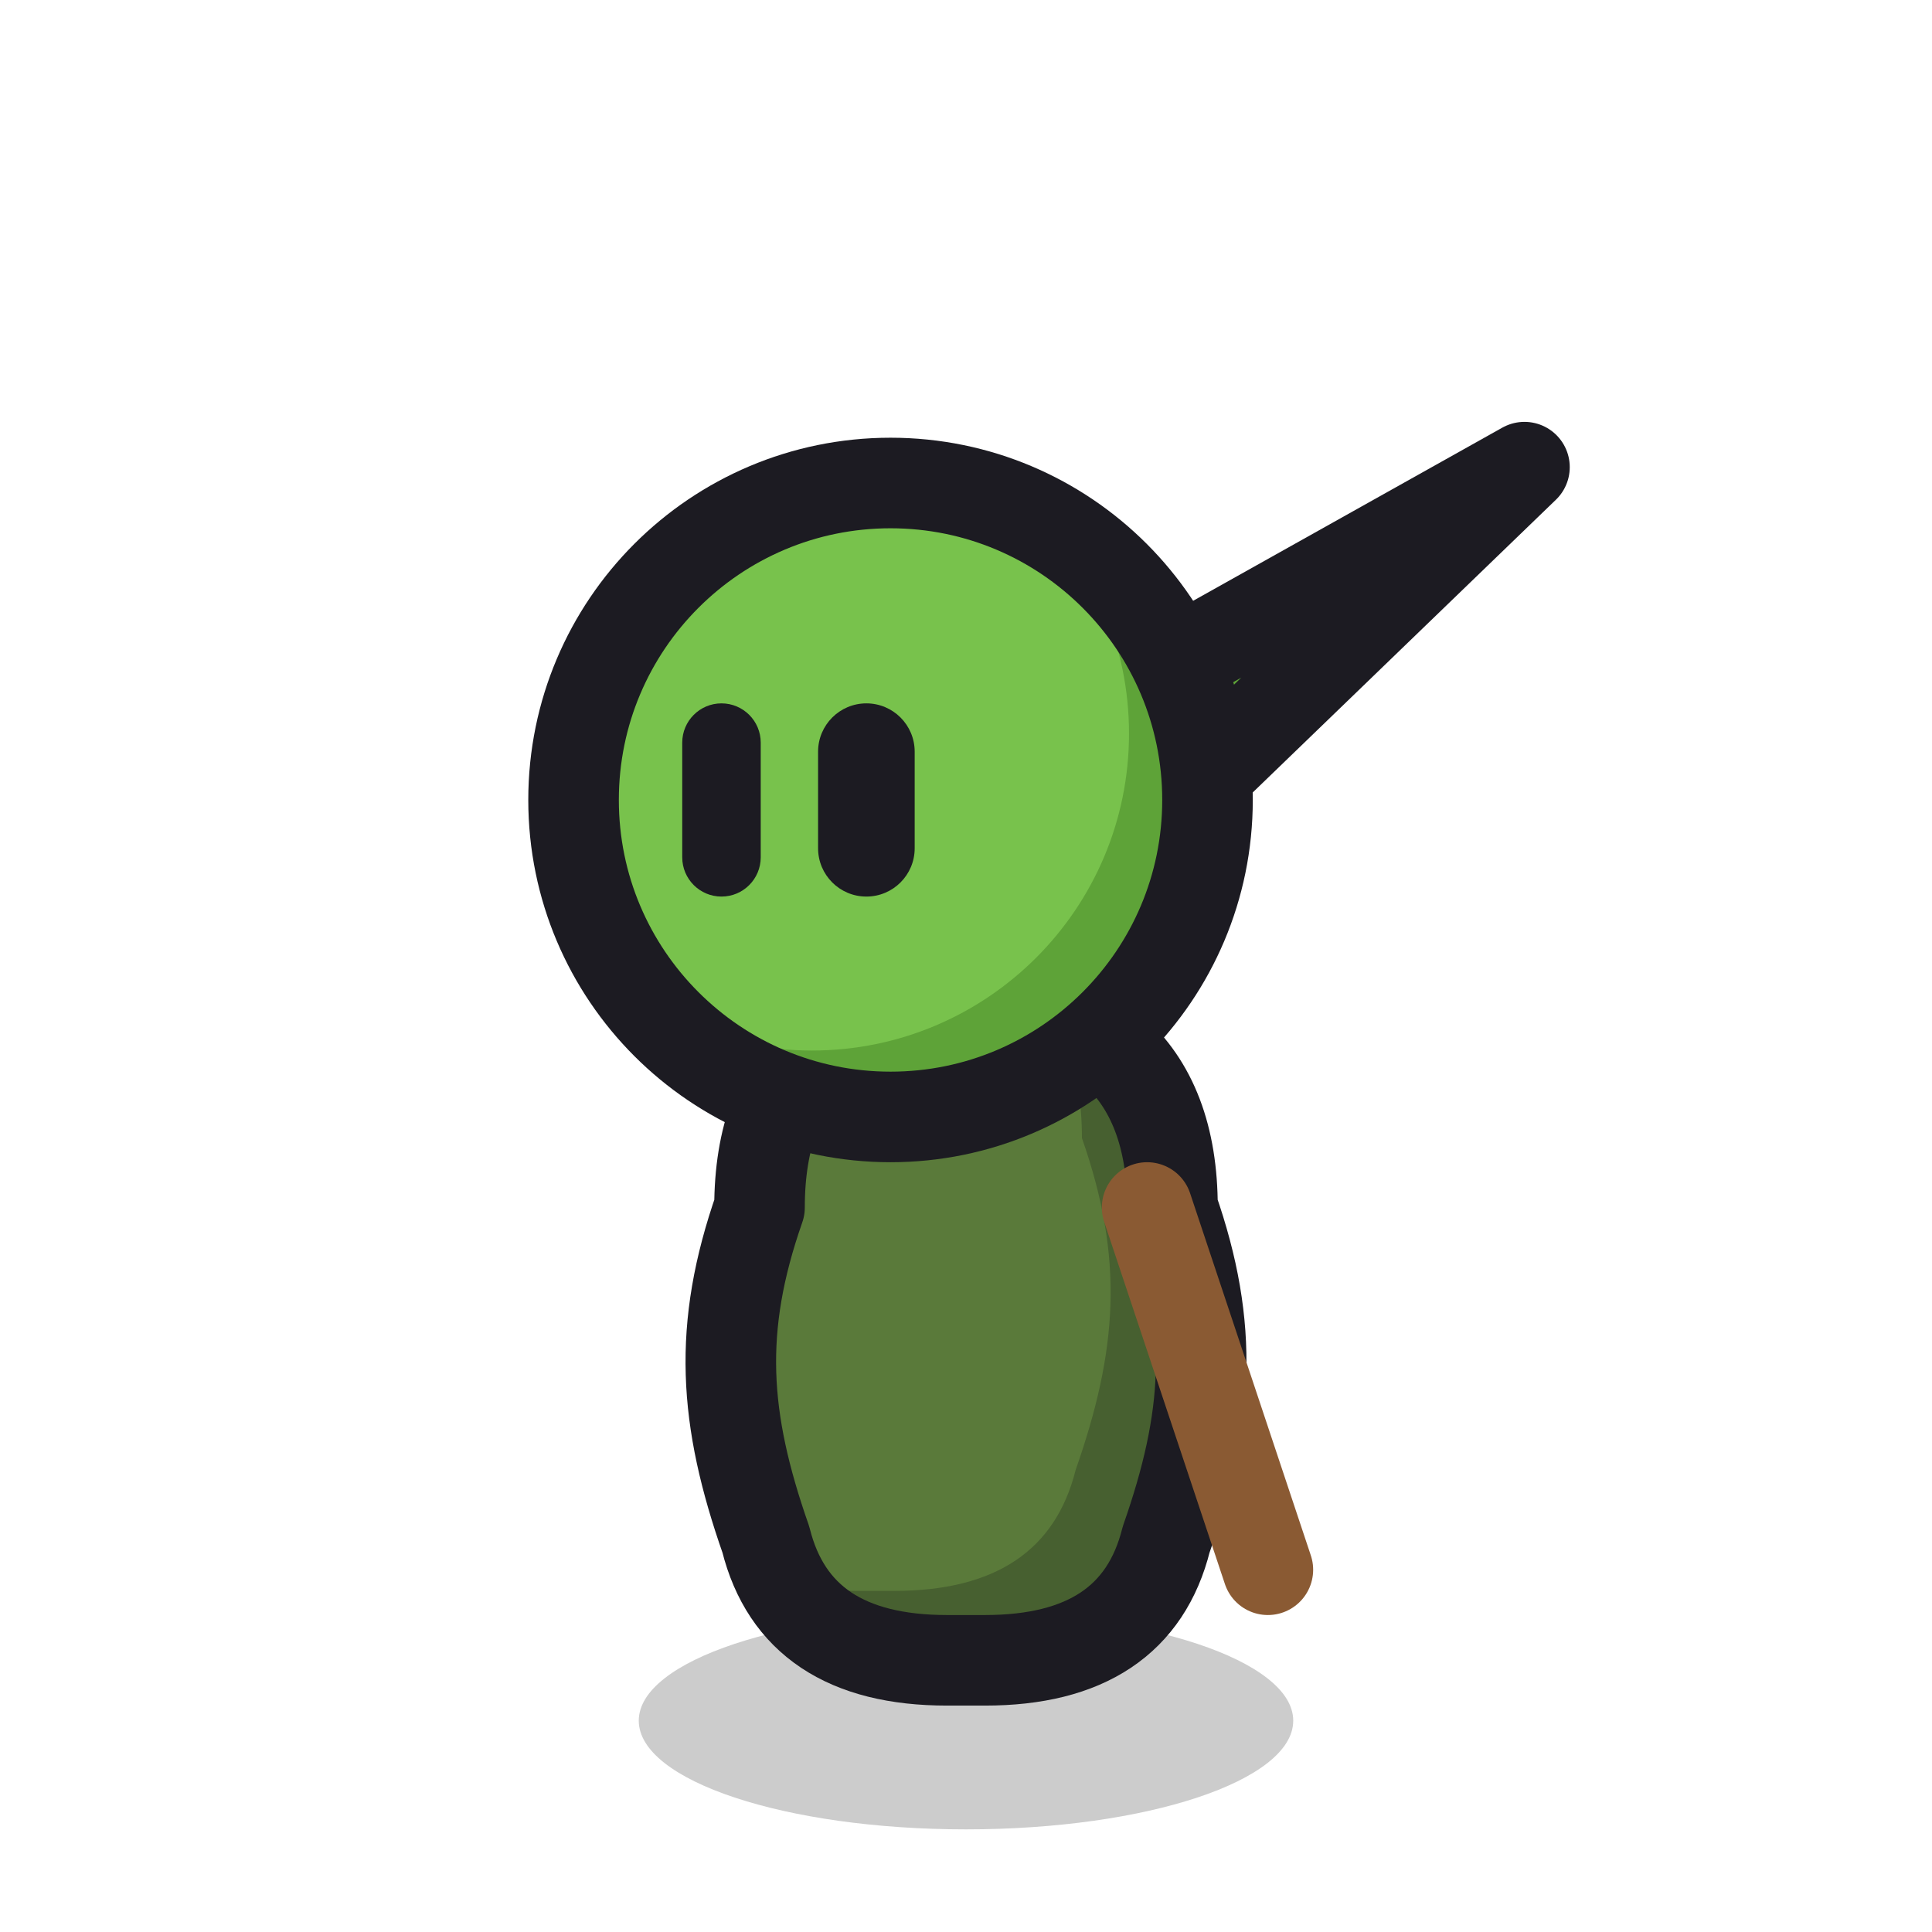
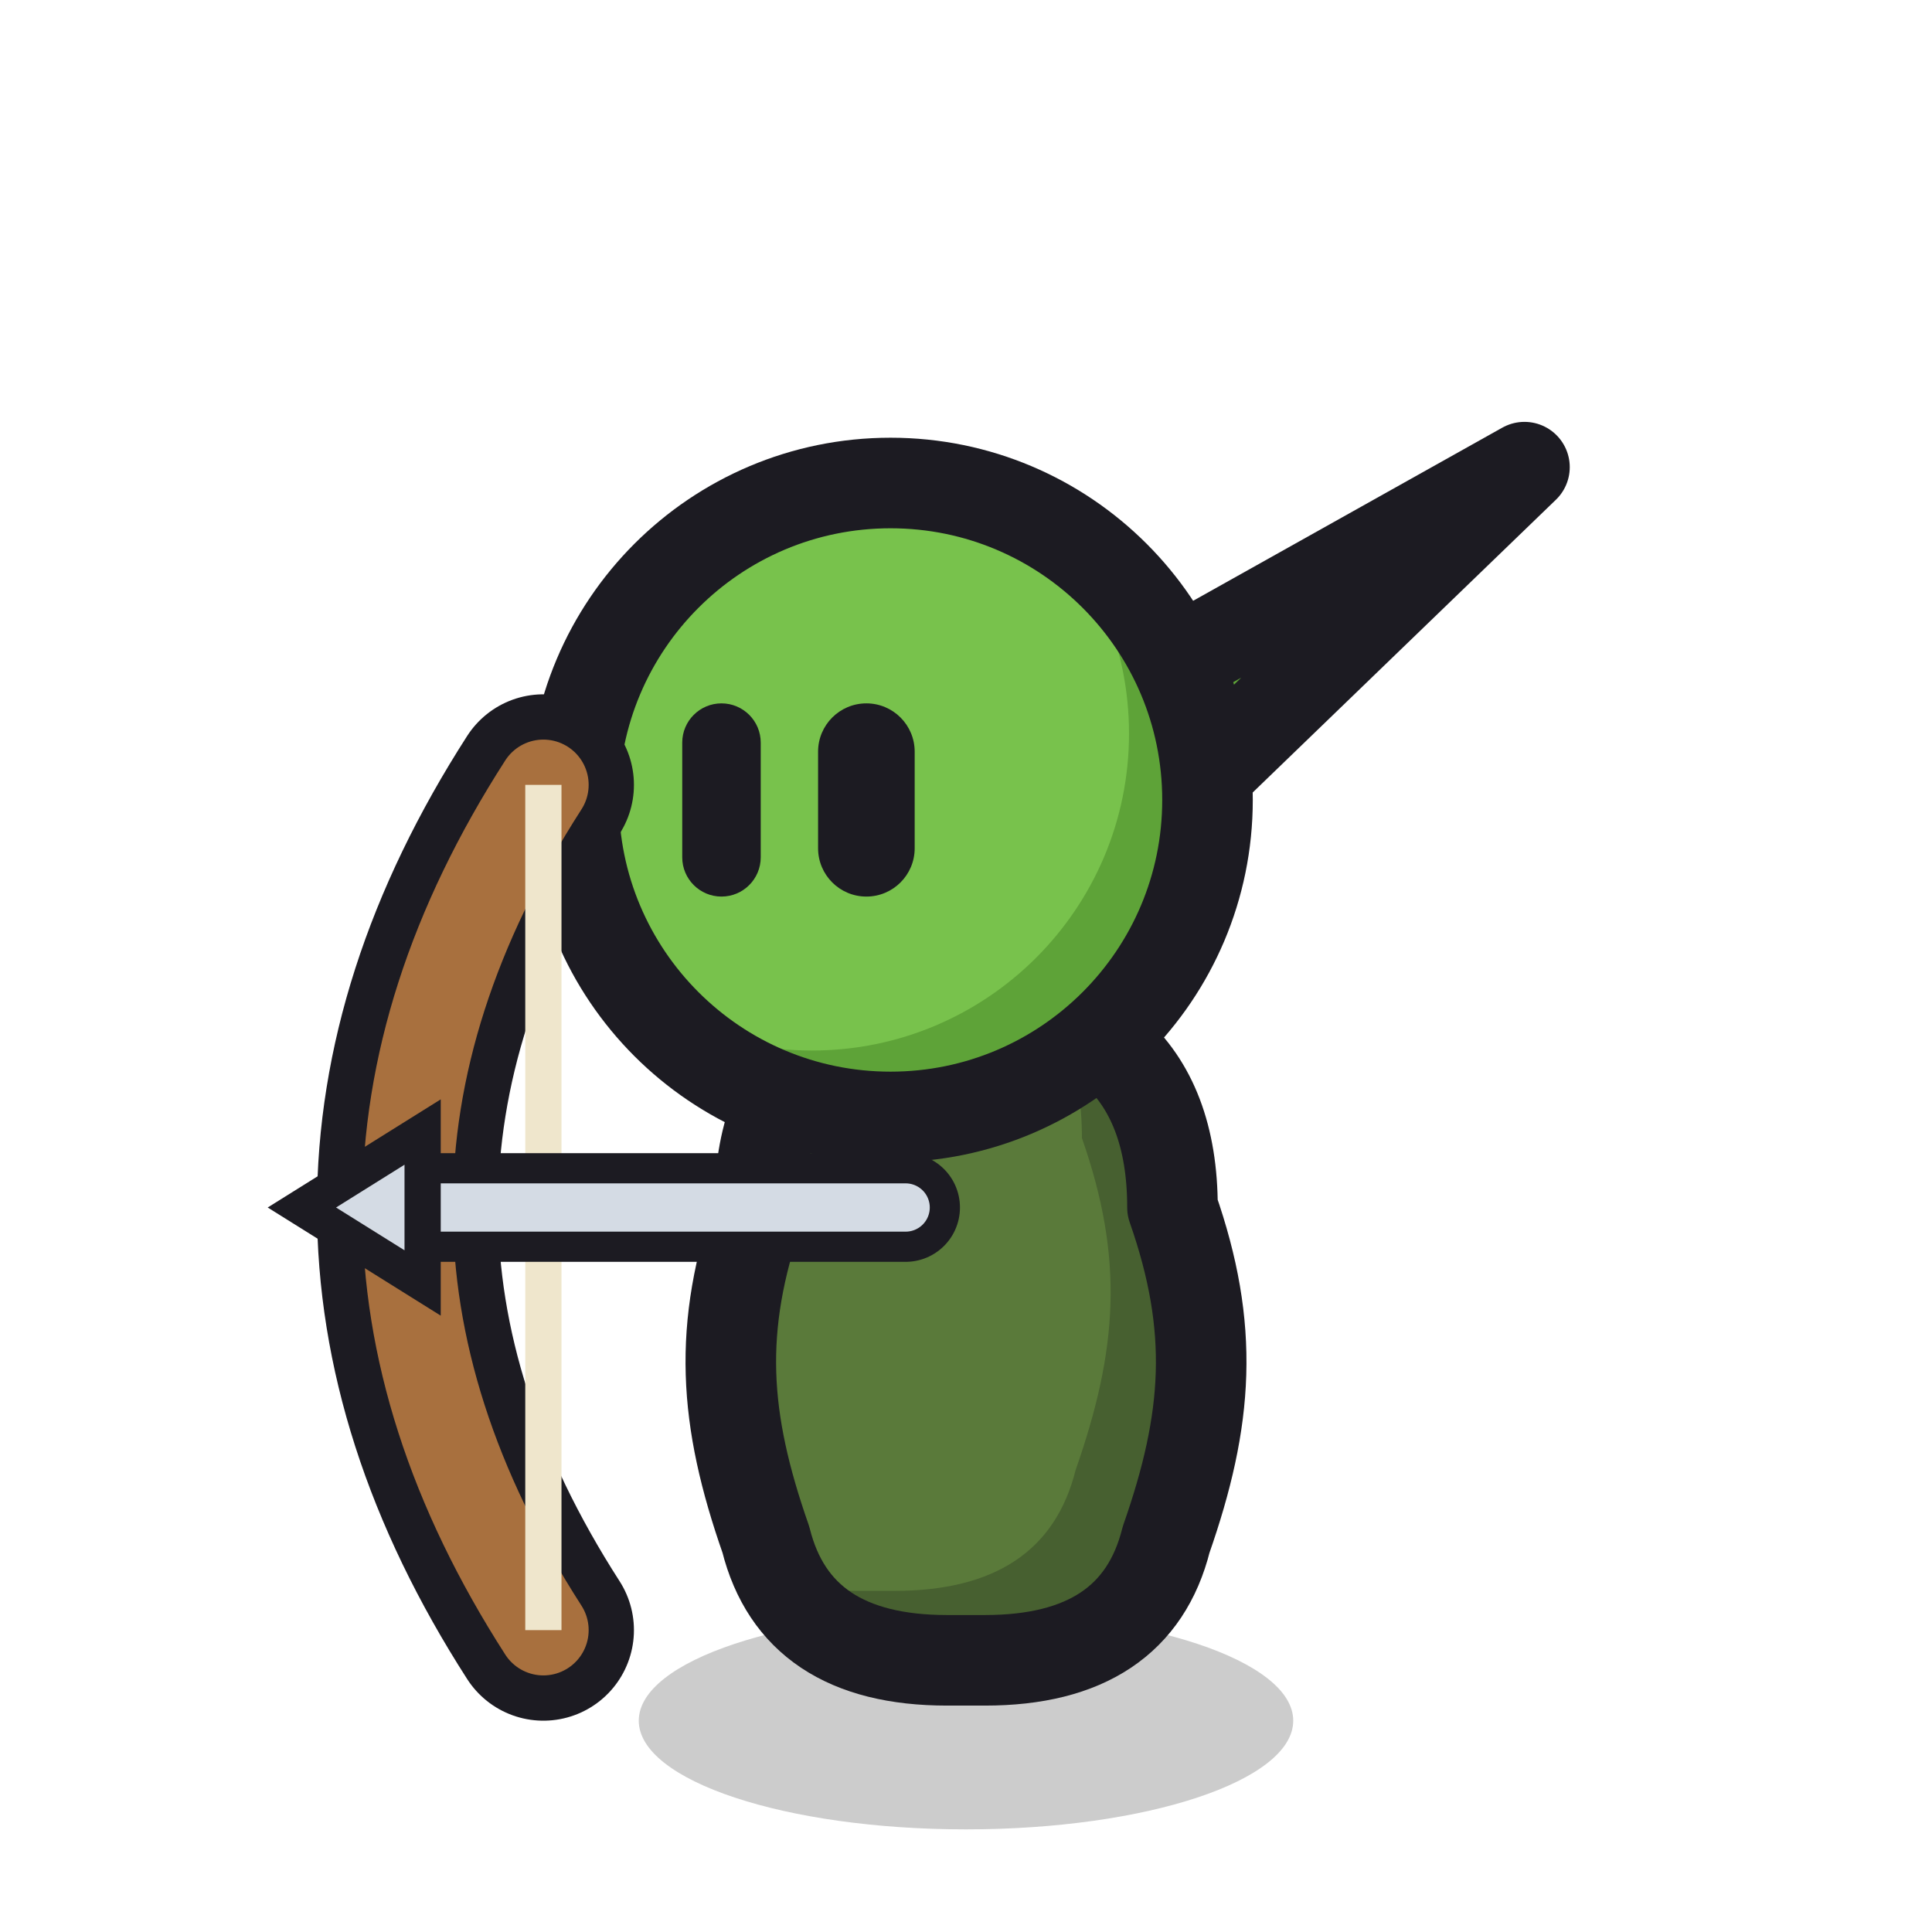
<svg xmlns="http://www.w3.org/2000/svg" width="64" height="64" viewBox="0 0 64 64">
  <ellipse cx="32" cy="57" rx="10.84" ry="3.6" fill="#000" fill-opacity="0.2" />
  <clipPath id="garwestb">
    <path d="M25.16 40 Q25.16 33 33.16 33 L30.84 33 Q38.84 33 38.84 40 C40.24 44 40.03 47 38.63 51 Q37.63 55 32.63 55 L31.37 55 Q26.37 55 25.37 51 C23.97 47 23.76 44 25.16 40 Z" />
  </clipPath>
  <path d="M25.16 40 Q25.16 33 33.16 33 L30.84 33 Q38.84 33 38.84 40 C40.24 44 40.03 47 38.63 51 Q37.63 55 32.63 55 L31.37 55 Q26.37 55 25.37 51 C23.97 47 23.76 44 25.16 40 Z" fill="#476030" />
  <path d="M25.16 40 Q25.16 33 33.16 33 L30.84 33 Q38.84 33 38.84 40 C40.24 44 40.03 47 38.63 51 Q37.63 55 32.63 55 L31.37 55 Q26.37 55 25.37 51 C23.97 47 23.76 44 25.16 40 Z" fill="#5a7a3a" transform="translate(-3.0 -2.3)" clip-path="url(#garwestbm)" />
  <clipPath id="garwestbm" transform="translate(3.0 2.3)">
    <path d="M25.16 40 Q25.16 33 33.16 33 L30.84 33 Q38.84 33 38.84 40 C40.24 44 40.03 47 38.63 51 Q37.63 55 32.63 55 L31.37 55 Q26.37 55 25.37 51 C23.97 47 23.76 44 25.16 40 Z" />
  </clipPath>
  <path d="M25.16 40 Q25.16 33 33.16 33 L30.84 33 Q38.84 33 38.84 40 C40.24 44 40.03 47 38.63 51 Q37.63 55 32.63 55 L31.37 55 Q26.37 55 25.37 51 C23.97 47 23.76 44 25.16 40 Z" fill="none" stroke="#1c1b22" stroke-width="3" stroke-linejoin="round" stroke-linecap="round" />
-   <path d="M38 40 L42 52" stroke="#8a5a33" stroke-width="3" stroke-linecap="round" />
  <clipPath id="garweste0">
    <path d="M37.375 22.825 L50.5 15.475 L35.275 30.175 Z" />
  </clipPath>
  <path d="M37.375 22.825 L50.5 15.475 L35.275 30.175 Z" fill="#5ea338" />
  <path d="M37.375 22.825 L50.5 15.475 L35.275 30.175 Z" fill="#78c24c" transform="translate(-1.6 -1.2)" clip-path="url(#garweste0m)" />
  <clipPath id="garweste0m" transform="translate(1.6 1.2)">
    <path d="M37.375 22.825 L50.5 15.475 L35.275 30.175 Z" />
  </clipPath>
  <path d="M37.375 22.825 L50.5 15.475 L35.275 30.175 Z" fill="none" stroke="#1c1b22" stroke-width="3" stroke-linejoin="round" stroke-linecap="round" />
  <clipPath id="garwesth">
    <path d="M19.0 26.5 A10.5 10.5 0 1 0 40.0 26.5 A10.5 10.5 0 1 0 19.0 26.5 Z" />
  </clipPath>
  <path d="M19.0 26.5 A10.5 10.5 0 1 0 40.0 26.5 A10.5 10.5 0 1 0 19.0 26.5 Z" fill="#5ea338" />
  <path d="M19.0 26.5 A10.5 10.5 0 1 0 40.0 26.5 A10.5 10.5 0 1 0 19.0 26.5 Z" fill="#78c24c" transform="translate(-2.6 -2.2)" clip-path="url(#garwesthm)" />
  <clipPath id="garwesthm" transform="translate(2.6 2.2)">
    <path d="M19.0 26.5 A10.5 10.5 0 1 0 40.0 26.5 A10.5 10.5 0 1 0 19.0 26.5 Z" />
  </clipPath>
  <path d="M19.0 26.5 A10.5 10.5 0 1 0 40.0 26.5 A10.5 10.5 0 1 0 19.0 26.5 Z" fill="none" stroke="#1c1b22" stroke-width="3" stroke-linejoin="round" stroke-linecap="round" />
  <rect x="27.1" y="23.3" width="3.2" height="6.4" rx="1.6" fill="#1c1b22" />
  <rect x="22.6" y="23.3" width="2.6" height="6.4" rx="1.3" fill="#1c1b22" />
+   <path d="M18 26 Q9 40 18 54" fill="none" stroke="#1c1b22" stroke-width="6" stroke-linecap="round" />
+   <path d="M18 26 Q9 40 18 54" fill="none" stroke="#a8703e" stroke-width="3" stroke-linecap="round" />
+   <path d="M18 26 L18 54" stroke="#efe6cc" stroke-width="1.2" />
+   <path d="M30 40 L14 40" stroke="#1c1b22" stroke-width="3.6" stroke-linecap="round" />
+   <path d="M30 40 L14 40" stroke="#d4dbe4" stroke-width="1.6" stroke-linecap="round" />
+   <path d="M14 37.5 L10 40 L14 42.5 Z" fill="#d4dbe4" stroke="#1c1b22" stroke-width="1.2" />
</svg>
